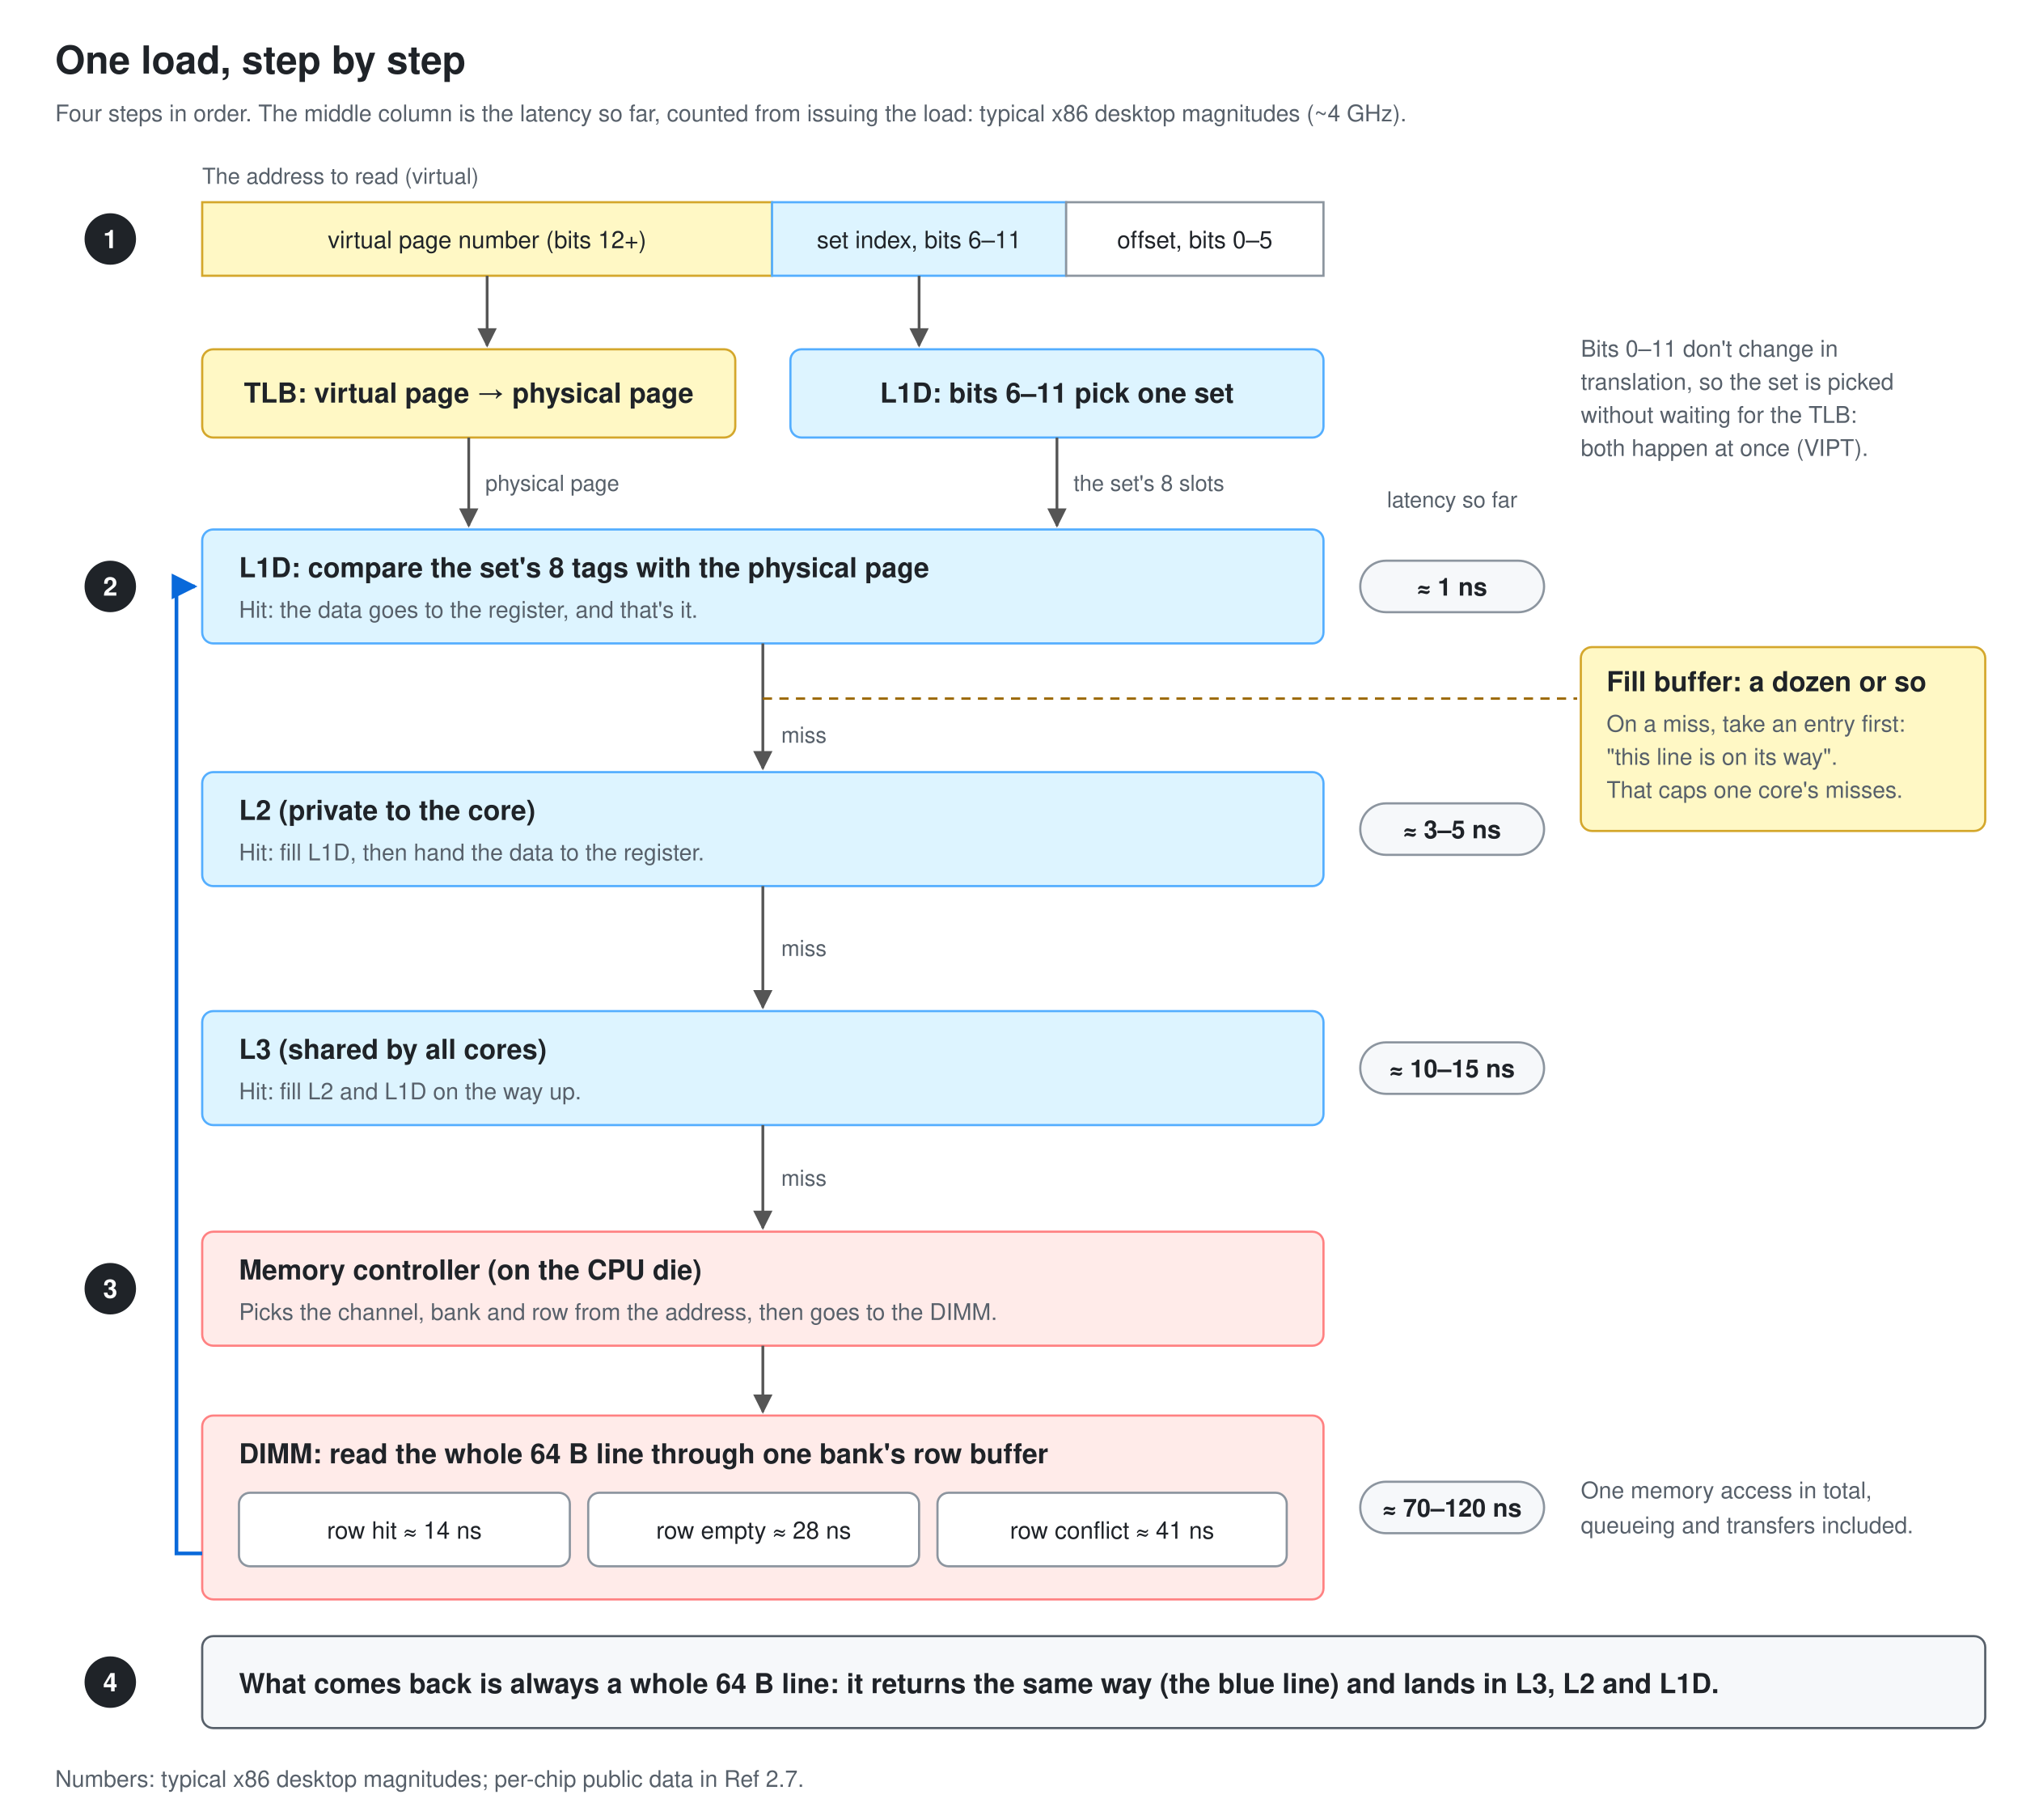
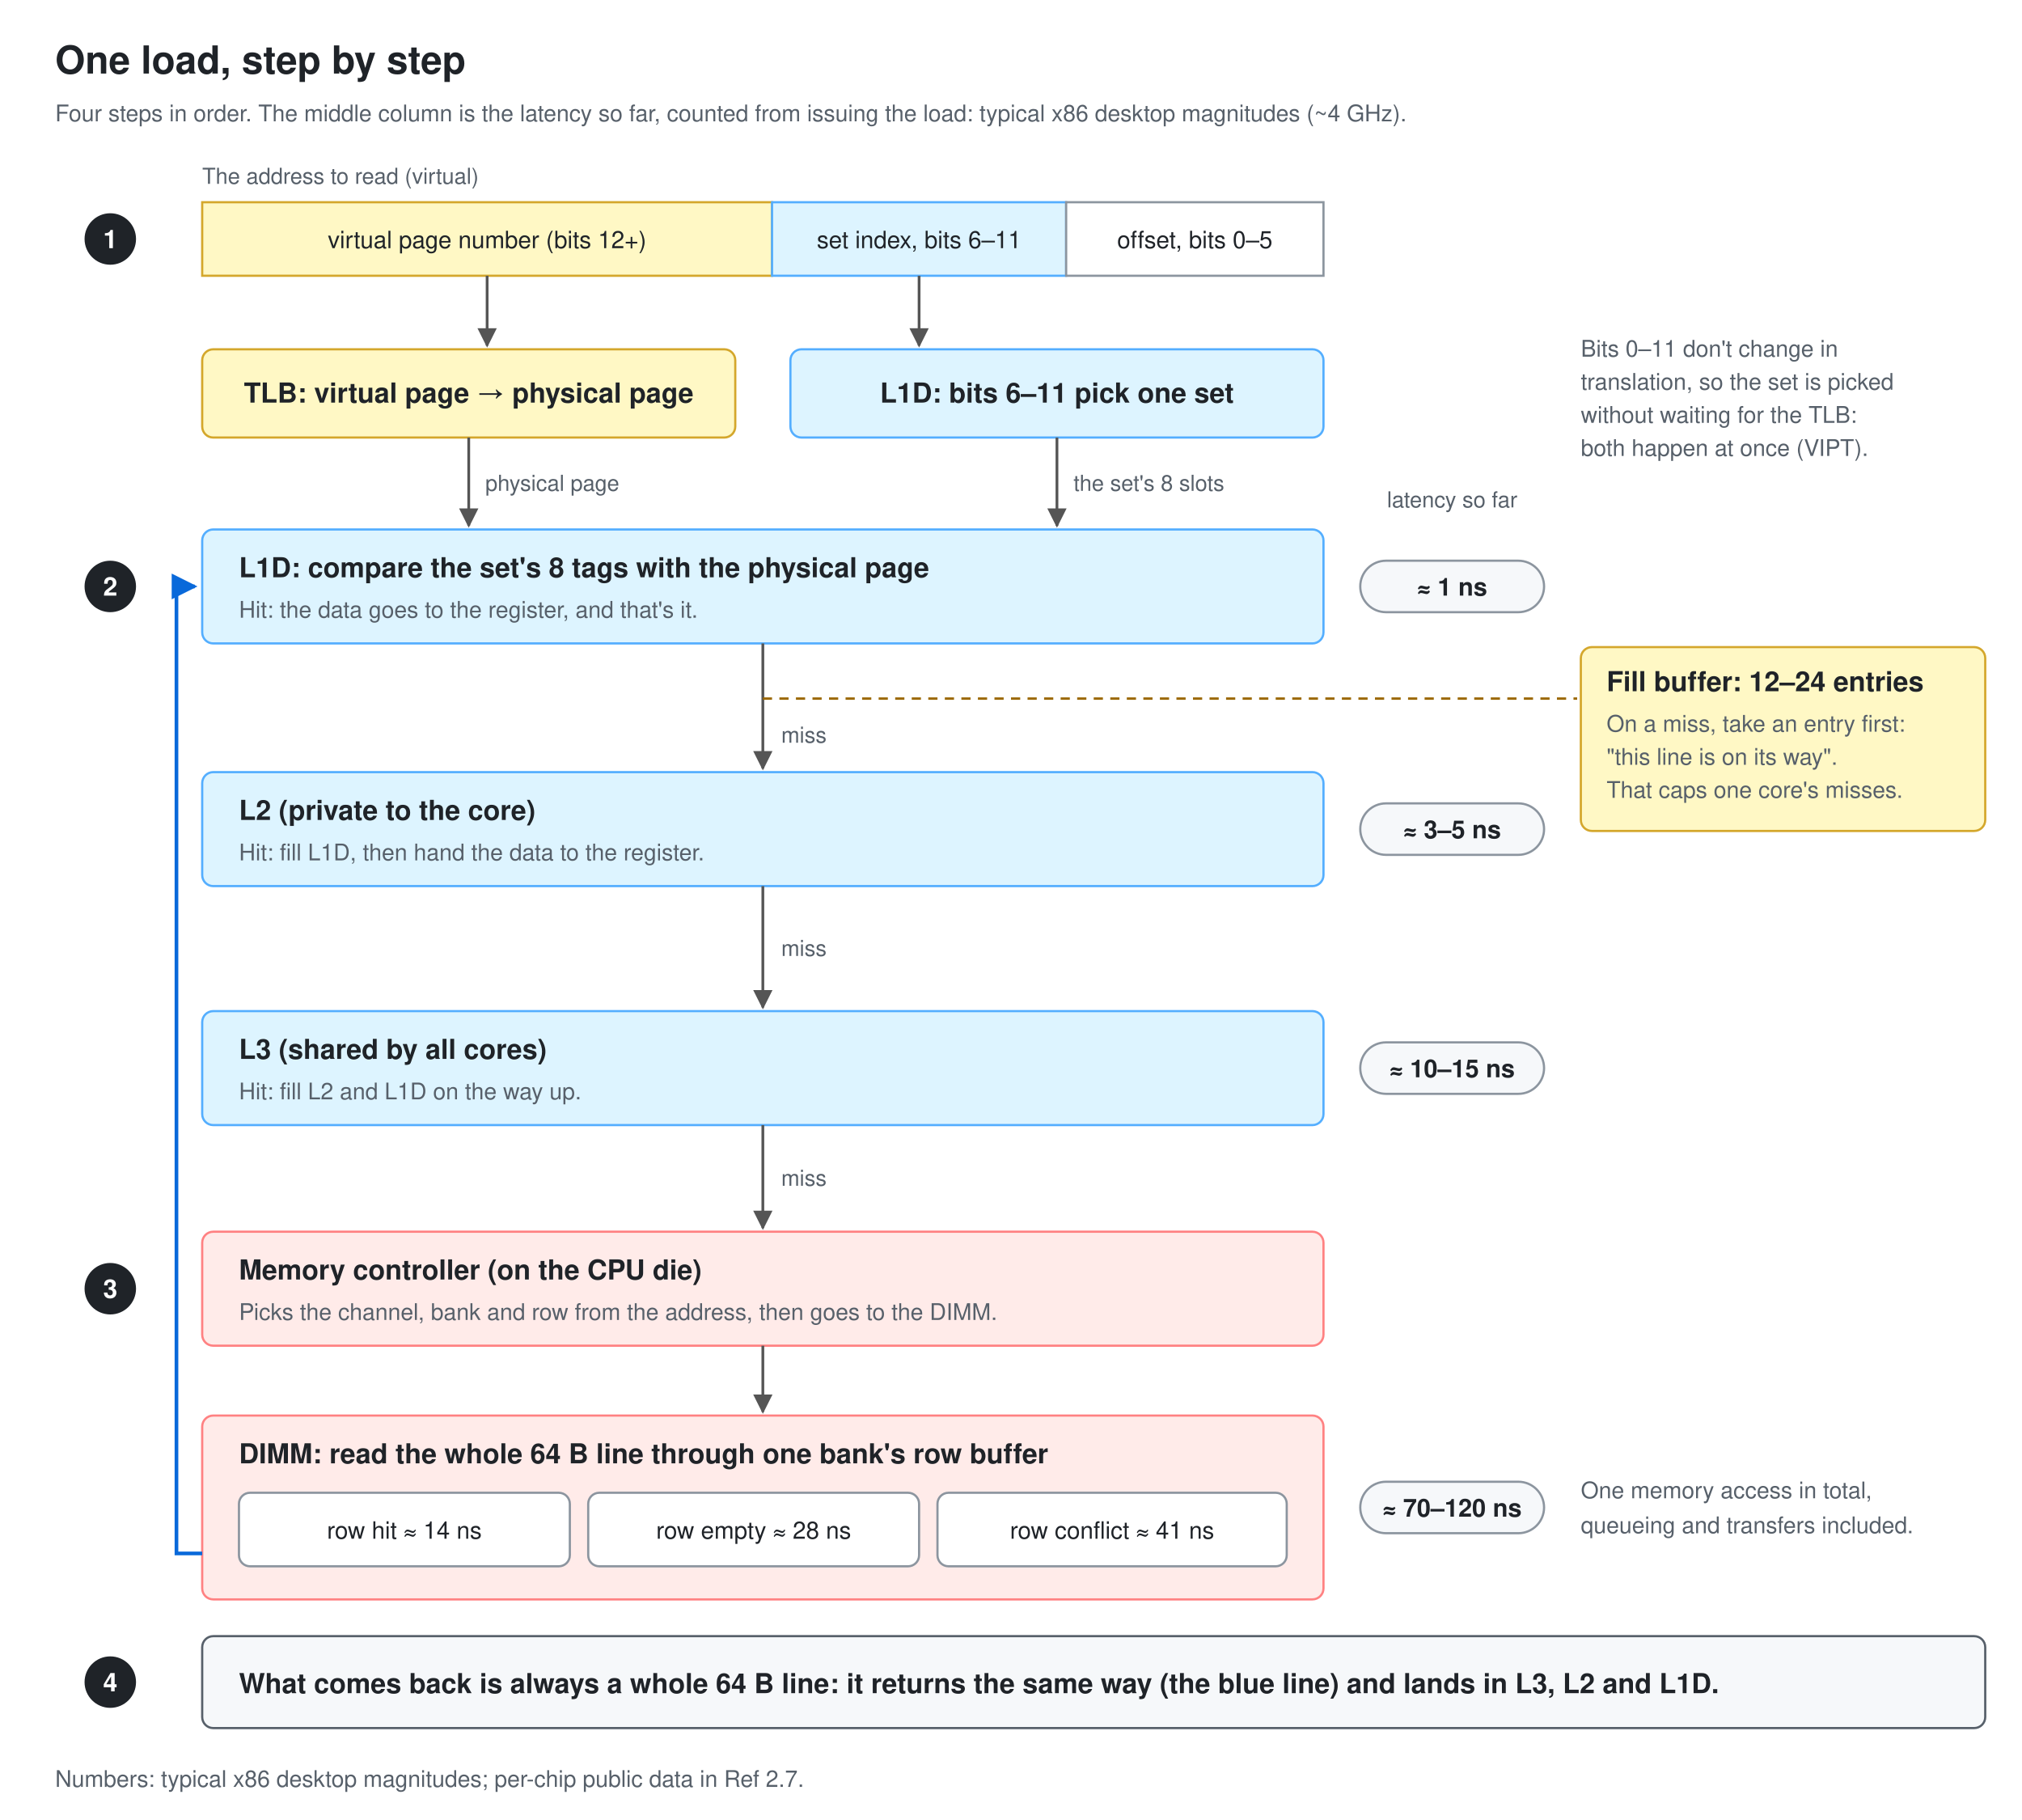
<svg xmlns="http://www.w3.org/2000/svg" viewBox="0 0 1100 990" width="1100" height="990" font-family="-apple-system, Segoe UI, Helvetica, Arial, sans-serif">
  <defs>
    <marker id="arr" viewBox="0 0 10 10" refX="9" refY="5" markerWidth="7" markerHeight="7" orient="auto-start-reverse">
      <path d="M0,0 L10,5 L0,10 z" fill="#555" />
    </marker>
    <marker id="arrb" viewBox="0 0 10 10" refX="9" refY="5" markerWidth="7" markerHeight="7" orient="auto-start-reverse">
      <path d="M0,0 L10,5 L0,10 z" fill="#0969da" />
    </marker>
    <style>
      .t    { font-size: 15px; font-weight: 600; fill: #1f2328; }
      .s    { font-size: 12.5px; fill: #57606a; }
      .h    { font-size: 21px; font-weight: 700; fill: #1f2328; }
      .f    { font-size: 13px; fill: #1f2328; }
      .lab  { font-size: 12px; fill: #57606a; }
      .pill { fill: #f6f8fa; stroke: #8c959f; stroke-width: 1.2; }
      .pt   { font-size: 13.5px; font-weight: 700; fill: #1f2328; }
      .box  { fill: #ffffff; stroke: #8c959f; stroke-width: 1.2; }
      .cache{ fill: #ddf4ff; stroke: #54aeff; stroke-width: 1.2; }
      .buf  { fill: #fff8c5; stroke: #d4a72c; stroke-width: 1.2; }
      .mem  { fill: #ffebe9; stroke: #ff8182; stroke-width: 1.2; }
      .ban  { fill: #f6f8fa; stroke: #57606a; stroke-width: 1.2; }
      .line { stroke: #555; stroke-width: 1.5; fill: none; }
      .dash { stroke: #9a6700; stroke-width: 1.3; fill: none; stroke-dasharray: 5 4; }
      .back { stroke: #0969da; stroke-width: 2; fill: none; }
      .dot  { fill: #1f2328; }
      .dt   { font-size: 14px; font-weight: 700; fill: #ffffff; }
    </style>
  </defs>
  <rect x="0" y="0" width="1100" height="990" fill="#ffffff" />
  <text x="30" y="40" class="h">One load, step by step</text>
  <text x="30" y="66" class="s">Four steps in order. The middle column is the latency so far, counted from issuing the load: typical x86 desktop magnitudes (~4 GHz).</text>
  <circle cx="60" cy="130" r="14" class="dot" />
  <text x="60" y="135" class="dt" text-anchor="middle">1</text>
  <text x="110" y="100" class="lab">The address to read (virtual)</text>
  <rect x="110" y="110" width="310" height="40" class="buf" />
  <text x="265" y="135" class="f" text-anchor="middle">virtual page number (bits 12+)</text>
  <rect x="420" y="110" width="160" height="40" class="cache" />
  <text x="500" y="135" class="f" text-anchor="middle">set index, bits 6–11</text>
  <rect x="580" y="110" width="140" height="40" class="box" />
  <text x="650" y="135" class="f" text-anchor="middle">offset, bits 0–5</text>
  <line x1="265" y1="150" x2="265" y2="188" class="line" marker-end="url(#arr)" />
  <line x1="500" y1="150" x2="500" y2="188" class="line" marker-end="url(#arr)" />
  <rect x="110" y="190" width="290" height="48" rx="6" class="buf" />
  <text x="255" y="219" class="t" text-anchor="middle">TLB: virtual page → physical page</text>
  <rect x="430" y="190" width="290" height="48" rx="6" class="cache" />
  <text x="575" y="219" class="t" text-anchor="middle">L1D: bits 6–11 pick one set</text>
  <text x="860" y="194" class="s">Bits 0–11 don't change in</text>
  <text x="860" y="212" class="s">translation, so the set is picked</text>
  <text x="860" y="230" class="s">without waiting for the TLB:</text>
  <text x="860" y="248" class="s">both happen at once (VIPT).</text>
  <line x1="255" y1="238" x2="255" y2="286" class="line" marker-end="url(#arr)" />
  <text x="264" y="267" class="lab">physical page</text>
  <line x1="575" y1="238" x2="575" y2="286" class="line" marker-end="url(#arr)" />
  <text x="584" y="267" class="lab">the set's 8 slots</text>
  <text x="790" y="276" class="lab" text-anchor="middle">latency so far</text>
  <circle cx="60" cy="319" r="14" class="dot" />
  <text x="60" y="324" class="dt" text-anchor="middle">2</text>
  <rect x="110" y="288" width="610" height="62" rx="6" class="cache" />
  <text x="130" y="314" class="t">L1D: compare the set's 8 tags with the physical page</text>
  <text x="130" y="336" class="s">Hit: the data goes to the register, and that's it.</text>
  <rect x="740" y="305" width="100" height="28" rx="14" class="pill" />
  <text x="790" y="324" class="pt" text-anchor="middle">≈ 1 ns</text>
  <line x1="415" y1="350" x2="415" y2="418" class="line" marker-end="url(#arr)" />
  <text x="425" y="404" class="lab">miss</text>
  <line x1="415" y1="380" x2="858" y2="380" class="dash" />
  <rect x="860" y="352" width="220" height="100" rx="6" class="buf" />
-   <text x="874" y="376" class="t">Fill buffer: a dozen or so</text>
+   <text x="874" y="376" class="t">Fill buffer: 12–24 entries</text>
  <text x="874" y="398" class="s">On a miss, take an entry first:</text>
  <text x="874" y="416" class="s">"this line is on its way".</text>
  <text x="874" y="434" class="s">That caps one core's misses.</text>
  <rect x="110" y="420" width="610" height="62" rx="6" class="cache" />
  <text x="130" y="446" class="t">L2 (private to the core)</text>
  <text x="130" y="468" class="s">Hit: fill L1D, then hand the data to the register.</text>
  <rect x="740" y="437" width="100" height="28" rx="14" class="pill" />
  <text x="790" y="456" class="pt" text-anchor="middle">≈ 3–5 ns</text>
  <line x1="415" y1="482" x2="415" y2="548" class="line" marker-end="url(#arr)" />
  <text x="425" y="520" class="lab">miss</text>
  <rect x="110" y="550" width="610" height="62" rx="6" class="cache" />
  <text x="130" y="576" class="t">L3 (shared by all cores)</text>
  <text x="130" y="598" class="s">Hit: fill L2 and L1D on the way up.</text>
  <rect x="740" y="567" width="100" height="28" rx="14" class="pill" />
  <text x="790" y="586" class="pt" text-anchor="middle">≈ 10–15 ns</text>
  <line x1="415" y1="612" x2="415" y2="668" class="line" marker-end="url(#arr)" />
  <text x="425" y="645" class="lab">miss</text>
  <circle cx="60" cy="701" r="14" class="dot" />
  <text x="60" y="706" class="dt" text-anchor="middle">3</text>
  <rect x="110" y="670" width="610" height="62" rx="6" class="mem" />
  <text x="130" y="696" class="t">Memory controller (on the CPU die)</text>
  <text x="130" y="718" class="s">Picks the channel, bank and row from the address, then goes to the DIMM.</text>
  <line x1="415" y1="732" x2="415" y2="768" class="line" marker-end="url(#arr)" />
  <rect x="110" y="770" width="610" height="100" rx="6" class="mem" />
  <text x="130" y="796" class="t">DIMM: read the whole 64 B line through one bank's row buffer</text>
  <rect x="130" y="812" width="180" height="40" rx="6" class="box" />
  <text x="220" y="837" class="f" text-anchor="middle">row hit ≈ 14 ns</text>
  <rect x="320" y="812" width="180" height="40" rx="6" class="box" />
  <text x="410" y="837" class="f" text-anchor="middle">row empty ≈ 28 ns</text>
  <rect x="510" y="812" width="190" height="40" rx="6" class="box" />
  <text x="605" y="837" class="f" text-anchor="middle">row conflict ≈ 41 ns</text>
  <rect x="740" y="806" width="100" height="28" rx="14" class="pill" />
  <text x="790" y="825" class="pt" text-anchor="middle">≈ 70–120 ns</text>
  <text x="860" y="815" class="s">One memory access in total,</text>
  <text x="860" y="834" class="s">queueing and transfers included.</text>
  <path d="M110,845 H96 V319 H106" class="back" marker-end="url(#arrb)" />
  <circle cx="60" cy="915" r="14" class="dot" />
  <text x="60" y="920" class="dt" text-anchor="middle">4</text>
  <rect x="110" y="890" width="970" height="50" rx="6" class="ban" />
  <text x="130" y="921" class="t">What comes back is always a whole 64 B line: it returns the same way (the blue line) and lands in L3, L2 and L1D.</text>
  <text x="30" y="972" class="s">Numbers: typical x86 desktop magnitudes; per-chip public data in Ref 2.7.</text>
</svg>
